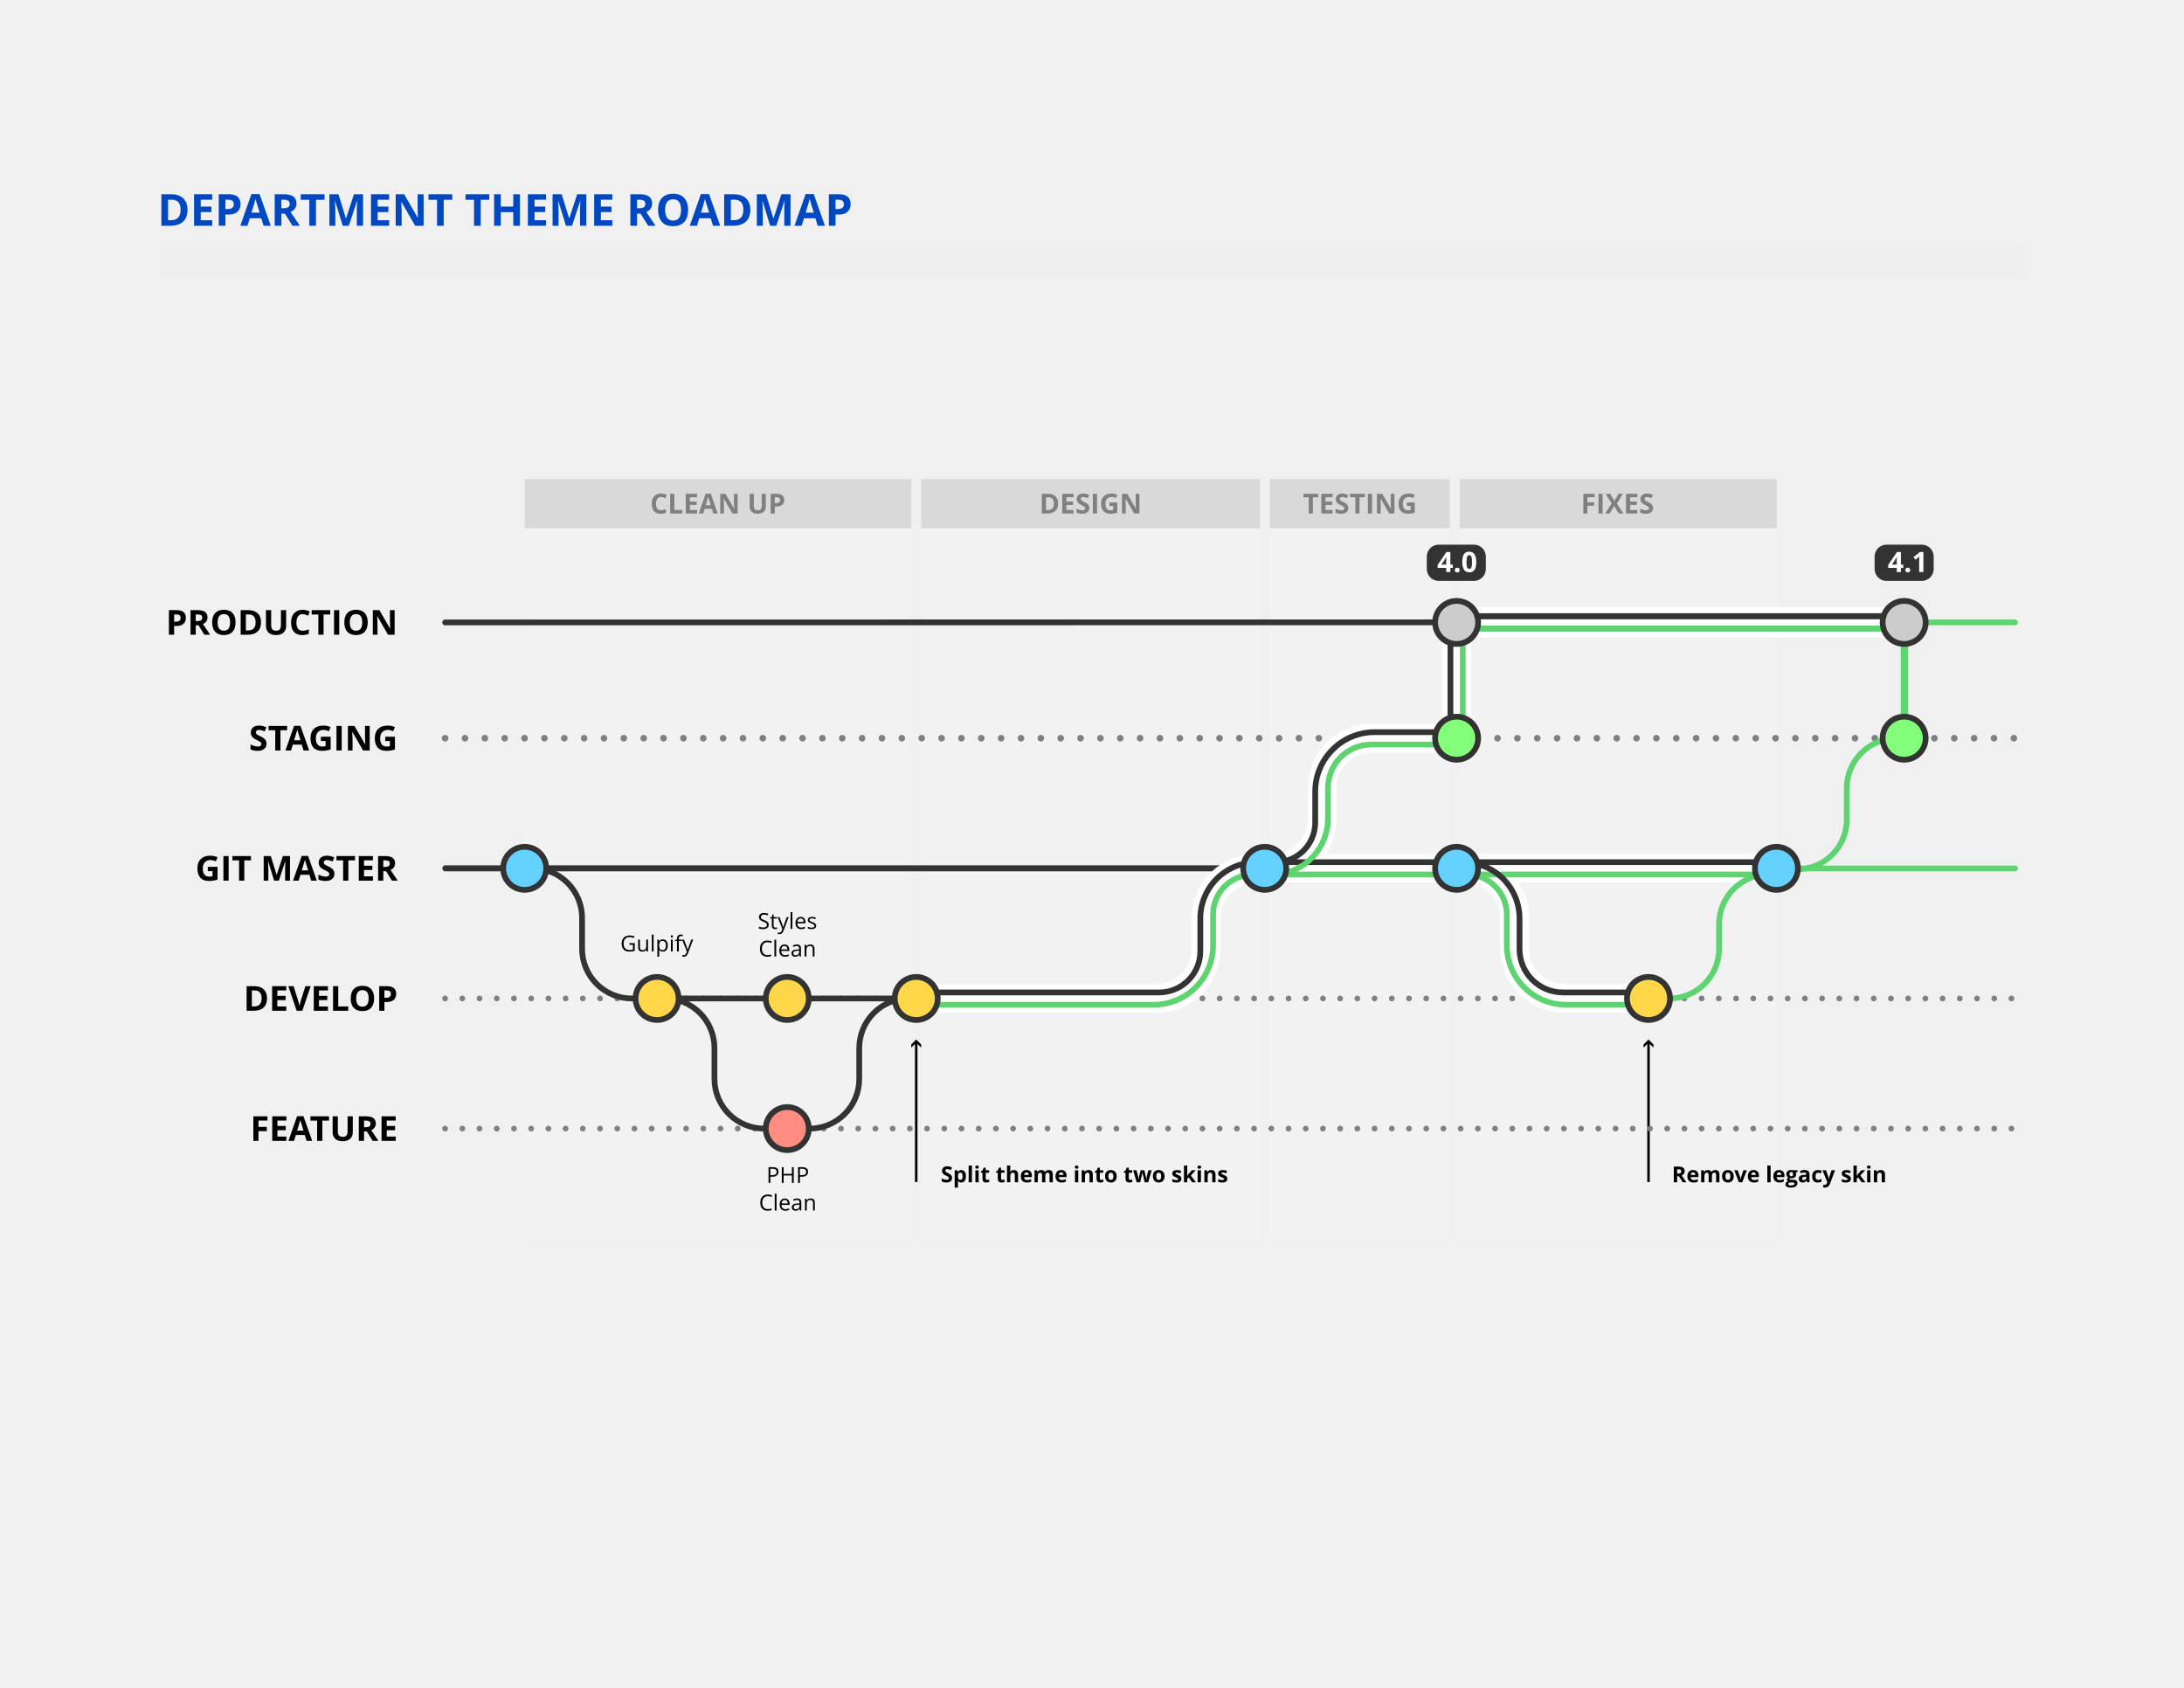
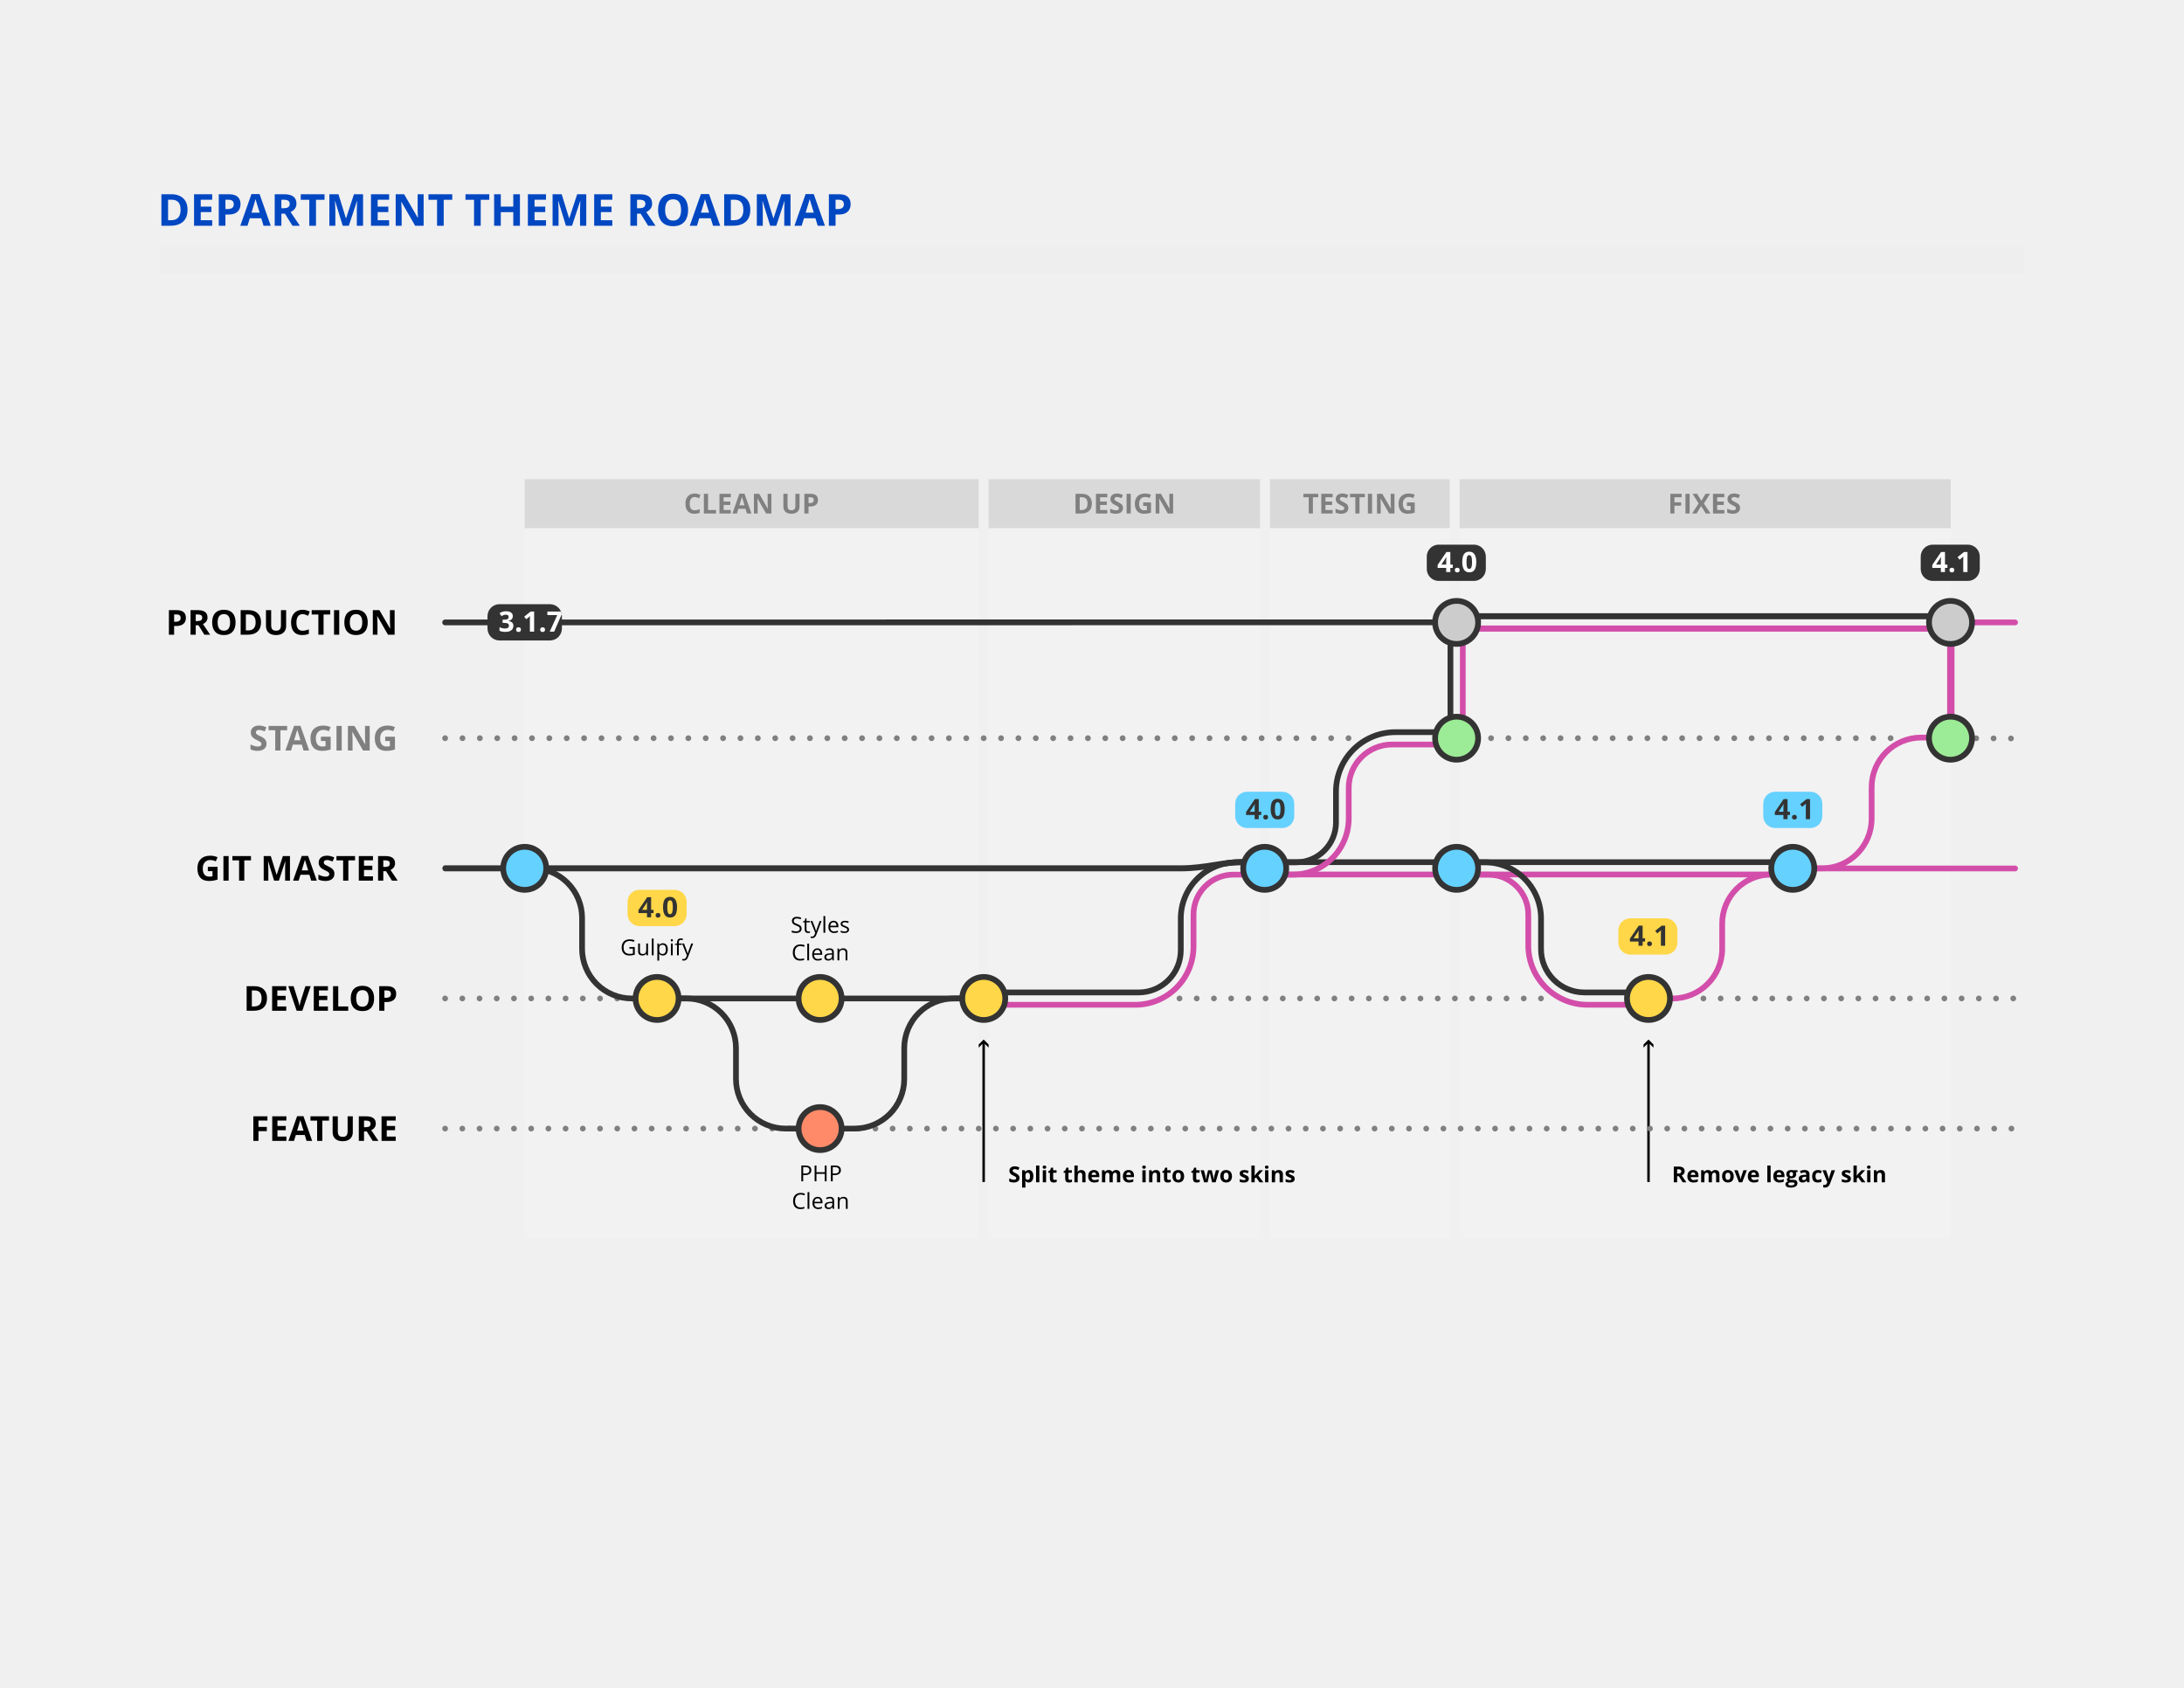
<svg xmlns="http://www.w3.org/2000/svg" width="100%" height="100%" viewBox="0 0 3300 2550" version="1.1" xml:space="preserve" style="fill-rule:evenodd;clip-rule:evenodd;stroke-linecap:round;stroke-linejoin:round;stroke-miterlimit:1.5;">
  <g transform="matrix(1,0,0,1,29.2566,55.4512)">
    <g>
-       <g transform="matrix(1.07402,0,0,1.13381,-173.962,512.692)">
+       <g transform="matrix(1.66369,0,0,1.13381,-1464.35,512.692)">
        <rect x="2188.32" y="202.662" width="445.948" height="946.412" style="fill:rgb(242,242,242);" />
      </g>
-       <g transform="matrix(1.30976,0,0,1.13381,-2102.59,512.692)">
+       <g transform="matrix(1.5382,0,0,1.13381,-2602.5,512.692)">
        <rect x="2188.32" y="202.662" width="445.948" height="946.412" style="fill:rgb(242,242,242);" />
      </g>
-       <g transform="matrix(1.14817,0,0,1.13381,-1149.89,512.692)">
+       <g transform="matrix(0.919724,0,0,1.13381,-548.116,512.692)">
        <rect x="2188.32" y="202.662" width="445.948" height="946.412" style="fill:rgb(242,242,242);" />
      </g>
      <g transform="matrix(0.609138,0,0,1.13381,556.693,512.692)">
        <rect x="2188.32" y="202.662" width="445.948" height="946.412" style="fill:rgb(242,242,242);" />
      </g>
-       <g transform="matrix(1.07402,0,0,0.727447,-173.962,613.234)">
+       <g transform="matrix(1.66369,0,0,0.727447,-1464.35,613.234)">
        <rect x="2188.32" y="75.88" width="445.948" height="101.782" style="fill:rgb(217,217,217);" />
      </g>
-       <g transform="matrix(1.30976,0,0,0.727447,-2102.59,613.234)">
+       <g transform="matrix(1.5382,0,0,0.727447,-2602.5,613.234)">
        <rect x="2188.32" y="75.88" width="445.948" height="101.782" style="fill:rgb(217,217,217);" />
      </g>
-       <g transform="matrix(1.14817,0,0,0.727447,-1149.89,613.234)">
+       <g transform="matrix(0.919724,0,0,0.727447,-548.116,613.234)">
        <rect x="2188.32" y="75.88" width="445.948" height="101.782" style="fill:rgb(217,217,217);" />
      </g>
      <g transform="matrix(0.609138,0,0,0.727447,556.693,613.234)">
        <rect x="2188.32" y="75.88" width="445.948" height="101.782" style="fill:rgb(217,217,217);" />
      </g>
-       <g transform="matrix(3.41283e-17,-0.557357,0.230703,1.41265e-17,974.585,2363.04)">
+       <g transform="matrix(3.41283e-17,-0.557357,0.230703,1.41265e-17,1076.46,2363.04)">
        <path d="M1135.22,1657.75L1135.22,1641.5L1509.52,1641.5L1499.43,1617.11L1507.94,1617.11L1521.4,1649.62L1507.94,1682.13L1499.43,1682.13L1509.52,1657.75L1135.22,1657.75Z" />
      </g>
      <g transform="matrix(3.41283e-17,-0.557357,0.230703,1.41265e-17,2081.05,2363.04)">
        <path d="M1135.22,1657.75L1135.22,1641.5L1509.52,1641.5L1499.43,1617.11L1507.94,1617.11L1521.4,1649.62L1507.94,1682.13L1499.43,1682.13L1509.52,1657.75L1135.22,1657.75Z" />
      </g>
-       <g transform="matrix(0.866915,0,0,0.866915,736.933,369.716)">
+       <g transform="matrix(0.866915,0,0,0.866915,787.869,369.716)">
        <text x="249.326px" y="404.445px" style="font-family:'OpenSans-Bold', 'Open Sans', sans-serif;font-weight:700;font-size:48.063px;fill:rgb(128,128,128);">CLEAN UP</text>
      </g>
-       <g transform="matrix(0.866915,0,0,0.866915,1269.33,369.716)">
+       <g transform="matrix(0.866915,0,0,0.866915,1320.26,369.716)">
        <text x="313.594px" y="404.445px" style="font-family:'OpenSans-Bold', 'Open Sans', sans-serif;font-weight:700;font-size:48.063px;fill:rgb(128,128,128);">DESIGN</text>
      </g>
      <g transform="matrix(0.866915,0,0,0.866915,1676.16,369.716)">
        <text x="303.55px" y="404.445px" style="font-family:'OpenSans-Bold', 'Open Sans', sans-serif;font-weight:700;font-size:48.063px;fill:rgb(128,128,128);">TESTING</text>
      </g>
-       <g transform="matrix(0.866915,0,0,0.866915,2100.52,369.716)">
+       <g transform="matrix(0.866915,0,0,0.866915,2232,369.716)">
        <text x="298.601px" y="404.445px" style="font-family:'OpenSans-Bold', 'Open Sans', sans-serif;font-weight:700;font-size:48.063px;fill:rgb(128,128,128);">FIXES</text>
      </g>
-       <g transform="matrix(0.866915,0,0,0.866915,1124.49,1380.15)">
+       <g transform="matrix(0.866915,0,0,0.866915,1226.36,1380.15)">
        <text x="308.928px" y="404.445px" style="font-family:'OpenSans-Bold', 'Open Sans', sans-serif;font-weight:700;font-size:38.451px;">Split theme into two skins</text>
      </g>
-       <g transform="matrix(0.866915,0,0,0.866915,640.215,1031.32)">
+       <g transform="matrix(0.866915,0,0,0.866915,640.215,1037.18)">
        <text x="308.928px" y="404.445px" style="font-family:'OpenSans', 'Open Sans', sans-serif;font-size:38.451px;">Gulpify</text>
      </g>
-       <g transform="matrix(0.866915,0,0,0.866915,828.702,997.34)">
+       <g transform="matrix(0.866915,0,0,0.866915,878.388,1003.19)">
        <text x="330.931px" y="404.445px" style="font-family:'OpenSans', 'Open Sans', sans-serif;font-size:38.451px;">Styles</text>
        <text x="332.509px" y="452.508px" style="font-family:'OpenSans', 'Open Sans', sans-serif;font-size:38.451px;">Clean</text>
      </g>
-       <g transform="matrix(0.866915,0,0,0.866915,829.224,1381.07)">
+       <g transform="matrix(0.866915,0,0,0.866915,878.811,1378.62)">
        <text x="345.444px" y="404.445px" style="font-family:'OpenSans', 'Open Sans', sans-serif;font-size:38.451px;">PHP</text>
        <text x="332.509px" y="452.508px" style="font-family:'OpenSans', 'Open Sans', sans-serif;font-size:38.451px;">Clean</text>
      </g>
      <g transform="matrix(0.866915,0,0,0.866915,2229.02,1380.15)">
        <text x="308.928px" y="404.445px" style="font-family:'OpenSans-Bold', 'Open Sans', sans-serif;font-weight:700;font-size:38.451px;">Remo<tspan x="417.821px 439.693px " y="404.445px 404.445px ">ve</tspan> legacy skin</text>
      </g>
    </g>
    <g transform="matrix(0.866915,0,0,0.866915,177.939,691.802)">
-       <path d="M536.812,424.516L3273.19,424.516" style="fill:none;stroke:rgb(128,128,128);stroke-width:11.54px;stroke-dasharray:0,34.61,0,0;" />
+       <path d="M536.812,424.516L2115.74,424.516" style="fill:none;stroke:rgb(128,128,128);stroke-width:10.09px;stroke-dasharray:0,30.28,0,0;" />
+     </g>
+     <g transform="matrix(0.866915,0,0,0.866915,1705.83,691.802)">
+       <path d="M536.812,424.516L1302.58,424.516" style="fill:none;stroke:rgb(128,128,128);stroke-width:10.09px;stroke-dasharray:0,30.28,0,0;" />
+     </g>
+     <g transform="matrix(0.866915,0,0,0.866915,2452.59,691.802)">
+       <path d="M551.3,424.516L651.126,425.016" style="fill:none;stroke:rgb(128,128,128);stroke-width:10.09px;stroke-dasharray:0,30.28,0,0;" />
    </g>
    <g transform="matrix(0.866915,0,0,0.866915,177.939,1085)">
-       <path d="M536.812,424.516L3273.19,424.516" style="fill:none;stroke:rgb(128,128,128);stroke-width:10px;stroke-dasharray:0,30,0,0;" />
+       <path d="M536.812,424.516L906.251,424.516" style="fill:none;stroke:rgb(128,128,128);stroke-width:10px;stroke-dasharray:0,30,0,0;" />
+     </g>
+     <g transform="matrix(0.866915,0,0,0.866915,1287.59,1085)">
+       <path d="M536.812,424.516L1183.54,424.516" style="fill:none;stroke:rgb(128,128,128);stroke-width:10px;stroke-dasharray:0,30,0,0;" />
+     </g>
+     <g transform="matrix(0.866915,0,0,0.866915,2079.23,1085)">
+       <path d="M536.812,424.516L1080.02,424.516" style="fill:none;stroke:rgb(128,128,128);stroke-width:10px;stroke-dasharray:0,30,0,0;" />
    </g>
    <g transform="matrix(0.866915,0,0,0.866915,177.939,1281.6)">
      <path d="M536.812,424.516L3273.19,424.516" style="fill:none;stroke:rgb(128,128,128);stroke-width:10px;stroke-dasharray:0,30,0,0;" />
    </g>
-     <g transform="matrix(-0.866915,0,0,0.409424,4552.57,734.657)">
-       <path d="M1965.83,795.259L1965.83,366.945" style="fill:none;stroke:rgb(94,212,113);stroke-width:12.79px;" />
+     <g transform="matrix(-0.866915,0,0,0.409424,4622.63,734.657)">
+       <path d="M1965.83,795.259L1965.83,366.945" style="fill:none;stroke:rgb(211,78,170);stroke-width:12.79px;" />
    </g>
    <g id="Master" transform="matrix(0.78547,0,0,0.866915,326.02,998.312)">
-       <path d="M403.947,297.733L2349.07,297.733" style="fill:none;stroke:rgb(51,51,51);stroke-width:10.48px;" />
+       <path d="M403.947,297.733L1819.12,297.733C1866.88,297.733 1899.46,286.655 1940.77,286.733" style="fill:none;stroke:rgb(51,51,51);stroke-width:10.48px;" />
    </g>
    <g transform="matrix(0.866915,0,0,0.866915,177.939,566.783)">
-       <path d="M2857.73,795.76L3273.19,795.76" style="fill:none;stroke:rgb(94,212,113);stroke-width:10px;" />
+       <path d="M2925.25,795.76L3273.19,795.76" style="fill:none;stroke:rgb(211,78,170);stroke-width:10px;" />
    </g>
    <g id="Production" transform="matrix(0.854331,0,0,0.866915,298.204,626.783)">
      <path d="M403.947,297.733L2192.36,297.593" style="fill:none;stroke:rgb(51,51,51);stroke-width:10.07px;" />
    </g>
    <g transform="matrix(0.866915,0,0,0.866915,177.939,566.783)">
-       <path d="M3273.19,366.945L2856.86,366.945" style="fill:none;stroke:rgb(94,212,113);stroke-width:10px;" />
+       <path d="M3273.19,366.945L3161.74,366.945" style="fill:none;stroke:rgb(211,78,170);stroke-width:10px;" />
    </g>
    <g id="Develop" transform="matrix(0.866915,0,0,0.866915,119.348,735.148)">
-       <path d="M743.126,601.298C743.126,601.298 748.437,601.298 756.612,601.298C779.557,601.298 801.562,610.413 817.787,626.637C834.011,642.862 843.126,664.867 843.126,687.812C843.126,705.424 843.126,723.954 843.126,741.567C843.126,764.511 852.241,786.516 868.465,802.741C884.69,818.965 906.695,828.08 929.64,828.08C1091.77,828.08 1425.1,828.08 1425.1,828.08" style="fill:none;stroke:rgb(51,51,51);stroke-width:10px;" />
-     </g>
-     <g id="Develop1" transform="matrix(0.866915,0,0,0.866915,319.354,931.723)">
+       <path d="M743.126,601.298C743.126,601.298 748.437,601.298 756.612,601.298C779.557,601.298 801.562,610.413 817.787,626.637C834.011,642.862 843.126,664.867 843.126,687.812C843.126,705.424 843.126,723.954 843.126,741.567C843.126,764.511 852.241,786.516 868.465,802.741C884.69,818.965 906.695,828.08 929.64,828.08C1116.83,828.08 1542.72,828.08 1542.72,828.08" style="fill:none;stroke:rgb(51,51,51);stroke-width:10px;" />
+     </g>
+     <g id="Develop1" transform="matrix(0.866915,0,0,0.866915,351.863,931.723)">
      <path d="M743.126,601.298C743.126,601.298 748.437,601.298 756.612,601.298C779.557,601.298 801.562,610.413 817.787,626.637C834.011,642.862 843.126,664.867 843.126,687.812C843.126,705.424 843.126,723.954 843.126,741.567C843.126,764.511 852.241,786.516 868.465,802.741C884.69,818.965 906.695,828.08 929.64,828.08C942.896,828.08 952.273,828.08 952.273,828.08" style="fill:none;stroke:rgb(51,51,51);stroke-width:10px;" />
    </g>
-     <g id="Develop2" transform="matrix(-0.866915,0,0,0.866915,1999.96,931.748)">
+     <g id="Develop2" transform="matrix(-0.866915,0,0,0.866915,2067.96,931.748)">
      <path d="M743.126,601.298C743.126,601.298 748.437,601.298 756.612,601.298C779.557,601.298 801.562,610.413 817.787,626.637C834.011,642.862 843.126,664.867 843.126,687.812C843.126,705.424 843.126,723.954 843.126,741.567C843.126,764.511 852.241,786.516 868.465,802.741C884.69,818.965 906.695,828.08 929.64,828.08C942.896,828.08 952.273,828.08 952.273,828.08" style="fill:none;stroke:rgb(51,51,51);stroke-width:10px;" />
    </g>
    <g transform="matrix(0.866915,0,0,0.866915,177.939,566.783)">
-       <g id="Develop3" transform="matrix(1,0,0,1,-67.5857,194.212)">
-         <path d="M1426.19,828.08C1426.19,828.08 1700.16,828.08 1844.4,828.08C1867.35,828.08 1889.35,818.965 1905.58,802.741C1921.8,786.516 1930.91,764.511 1930.91,741.567C1930.91,723.954 1930.91,705.424 1930.91,687.812C1930.91,664.867 1940.03,642.862 1956.25,626.637C1972.48,610.413 1994.48,601.298 2017.43,601.298C2025.6,601.298 2030.91,601.298 2030.91,601.298" style="fill:none;stroke:white;stroke-width:50px;" />
-       </g>
-       <g id="Develop4" transform="matrix(1,0,0,1,-67.5857,183.712)">
-         <path d="M1426.19,828.08C1426.19,828.08 1711.81,828.08 1848.91,828.08C1888.56,828.08 1920.69,795.942 1920.69,756.298C1920.69,738.15 1920.69,718.351 1920.69,699.157C1920.69,673.203 1931,648.312 1949.36,629.96C1967.71,611.608 1992.6,601.298 2018.55,601.298C2026.13,601.298 2030.91,601.298 2030.91,601.298" style="fill:none;stroke:rgb(51,51,51);stroke-width:10px;" />
-       </g>
-       <g id="Develop5" transform="matrix(1,0,0,1,-67.5857,205.212)">
-         <path d="M1426.19,828.08C1426.19,828.08 1688.57,828.08 1839.38,828.08C1866.83,828.08 1893.16,817.175 1912.57,797.763C1931.98,778.352 1942.89,752.024 1942.89,724.572C1942.89,706.337 1942.89,687.758 1942.89,670.742C1942.89,632.389 1973.98,601.298 2012.33,601.298C2023.2,601.298 2030.91,601.298 2030.91,601.298" style="fill:none;stroke:rgb(94,212,113);stroke-width:10px;" />
-       </g>
-     </g>
-     <g id="Develop6" transform="matrix(-0.866915,0,0,0.866915,3644.1,735.148)">
-       <path d="M1364.01,828.08C1364.01,828.08 1444.44,828.08 1510.87,828.08C1533.81,828.08 1555.82,818.965 1572.04,802.741C1588.27,786.516 1597.38,764.511 1597.38,741.567C1597.38,723.954 1597.38,705.424 1597.38,687.812C1597.38,664.867 1606.5,642.862 1622.72,626.637C1638.94,610.413 1660.95,601.298 1683.89,601.298C1692.07,601.298 1697.38,601.298 1697.38,601.298" style="fill:none;stroke:white;stroke-width:50px;" />
-     </g>
-     <g id="Develop7" transform="matrix(-0.866915,0,0,-0.866915,3354.15,1777.91)">
-       <path d="M1364.01,828.08C1364.01,828.08 1445.14,828.08 1511.95,828.08C1534.9,828.08 1556.9,818.965 1573.13,802.741C1589.35,786.516 1598.47,764.511 1598.47,741.567C1598.47,723.954 1598.47,705.424 1598.47,687.812C1598.47,664.867 1607.58,642.862 1623.81,626.637C1640.03,610.413 1662.04,601.298 1684.98,601.298C1693.16,601.298 1698.47,601.298 1698.47,601.298" style="fill:none;stroke:white;stroke-width:50px;" />
+       <g id="Develop3" transform="matrix(1,0,0,1,-67.5857,183.712)">
+         <path d="M1544.74,828.08C1544.74,828.08 1712.7,828.08 1813.17,828.08C1832.65,828.08 1851.33,820.342 1865.1,806.569C1878.88,792.795 1886.62,774.114 1886.62,754.636C1886.62,736.945 1886.62,717.766 1886.62,699.157C1886.62,673.203 1896.92,648.312 1915.28,629.96C1933.63,611.608 1958.52,601.298 1984.47,601.298C1992.05,601.298 1996.84,601.298 1996.84,601.298" style="fill:none;stroke:rgb(51,51,51);stroke-width:10px;" />
+       </g>
+       <g id="Develop4" transform="matrix(1,0,0,1,-67.5857,205.212)">
+         <path d="M1544.74,828.08C1544.74,828.08 1699.64,828.08 1807.37,828.08C1834.27,828.08 1860.08,817.393 1879.1,798.369C1898.12,779.345 1908.81,753.543 1908.81,726.639C1908.81,707.744 1908.81,688.402 1908.81,670.742C1908.81,632.389 1939.9,601.298 1978.26,601.298C1989.12,601.298 1996.84,601.298 1996.84,601.298" style="fill:none;stroke:rgb(211,78,170);stroke-width:10px;" />
+       </g>
    </g>
    <g transform="matrix(0.87388,0,0,0.866915,931.24,369.965)">
-       <g id="Develop8" transform="matrix(1,0,0,1,-67.5857,194.212)">
-         <path d="M1155.25,828.08L2039.66,828.08" style="fill:none;stroke:white;stroke-width:49.8px;" />
-       </g>
-       <g id="Develop9" transform="matrix(1,0,0,1,-67.5857,183.712)">
-         <path d="M1155.25,828.08L2039.66,828.08" style="fill:none;stroke:rgb(51,51,51);stroke-width:9.96px;" />
-       </g>
-       <g id="Develop10" transform="matrix(1,0,0,1,-67.5857,205.212)">
-         <path d="M1155.25,828.08L2039.66,828.08" style="fill:none;stroke:rgb(94,212,113);stroke-width:9.96px;" />
+       <g id="Develop5" transform="matrix(1,0,0,1,-67.5857,183.712)">
+         <path d="M1155.25,828.08L2057.44,828.08" style="fill:none;stroke:rgb(51,51,51);stroke-width:9.96px;" />
+       </g>
+       <g id="Develop6" transform="matrix(1,0,0,1,-67.5857,205.212)">
+         <path d="M1155.25,828.08L2057.44,828.08" style="fill:none;stroke:rgb(211,78,170);stroke-width:9.96px;" />
      </g>
    </g>
    <g transform="matrix(-0.866915,0,0,0.866915,3585.51,566.783)">
+       <g id="Develop7" transform="matrix(1,0,0,1,-67.5857,183.712)">
+         <path d="M1365.1,828.08C1365.1,828.08 1424.21,828.08 1475.83,828.08C1517.53,828.08 1551.33,794.277 1551.33,752.579C1551.33,735.464 1551.33,717.047 1551.33,699.157C1551.33,673.203 1561.64,648.312 1579.99,629.96C1598.34,611.608 1623.23,601.298 1649.19,601.298C1656.76,601.298 1661.55,601.298 1661.55,601.298" style="fill:none;stroke:rgb(51,51,51);stroke-width:10px;" />
+       </g>
+       <g id="Develop8" transform="matrix(1,0,0,-1,266.332,1407.81)">
+         <path d="M1365.1,828.08C1365.1,828.08 1425.01,828.08 1477.1,828.08C1497.12,828.08 1516.33,820.126 1530.49,805.966C1544.65,791.807 1552.6,772.603 1552.6,752.579C1552.6,735.464 1552.6,717.047 1552.6,699.157C1552.6,673.203 1562.91,648.312 1581.26,629.96C1599.62,611.608 1624.51,601.298 1650.46,601.298C1658.04,601.298 1662.82,601.298 1662.82,601.298" style="fill:none;stroke:rgb(211,78,170);stroke-width:10px;" />
+       </g>
+       <g id="Develop9" transform="matrix(1,0,0,1,-67.5857,205.212)">
+         <path d="M1365.1,828.08C1365.1,828.08 1417.67,828.08 1470.02,828.08C1527.18,828.08 1573.52,781.738 1573.52,724.572C1573.52,706.337 1573.52,687.758 1573.52,670.742C1573.52,632.389 1604.62,601.298 1642.97,601.298C1653.83,601.298 1661.55,601.298 1661.55,601.298" style="fill:none;stroke:rgb(211,78,170);stroke-width:10px;" />
+       </g>
+       <g id="Develop10" transform="matrix(1,0,0,-1,266.332,1386.31)">
+         <path d="M1365.1,828.08C1365.1,828.08 1418.42,828.08 1471.29,828.08C1528.45,828.08 1574.8,781.738 1574.8,724.572C1574.8,706.337 1574.8,687.758 1574.8,670.742C1574.8,632.389 1605.89,601.298 1644.24,601.298C1655.1,601.298 1662.82,601.298 1662.82,601.298" style="fill:none;stroke:rgb(51,51,51);stroke-width:10px;" />
+       </g>
+     </g>
+     <g transform="matrix(0.764599,0,0,0.866915,1340.05,-1.56439)">
      <g id="Develop11" transform="matrix(1,0,0,1,-67.5857,183.712)">
-         <path d="M1365.1,828.08C1365.1,828.08 1448.36,828.08 1513.29,828.08C1554.99,828.08 1588.79,794.277 1588.79,752.579C1588.79,735.464 1588.79,717.047 1588.79,699.157C1588.79,673.203 1599.1,648.312 1617.45,629.96C1635.81,611.608 1660.7,601.298 1686.65,601.298C1694.23,601.298 1699.01,601.298 1699.01,601.298" style="fill:none;stroke:rgb(51,51,51);stroke-width:10px;" />
-       </g>
-       <g id="Develop12" transform="matrix(1,0,0,-1,266.332,1407.81)">
-         <path d="M1365.1,828.08C1365.1,828.08 1448.36,828.08 1513.29,828.08C1554.99,828.08 1588.79,794.277 1588.79,752.579C1588.79,735.464 1588.79,717.047 1588.79,699.157C1588.79,673.203 1599.1,648.312 1617.45,629.96C1635.81,611.608 1660.7,601.298 1686.65,601.298C1694.23,601.298 1699.01,601.298 1699.01,601.298" style="fill:none;stroke:rgb(94,212,113);stroke-width:10px;" />
-       </g>
-       <g id="Develop13" transform="matrix(1,0,0,1,-67.5857,205.212)">
-         <path d="M1365.1,828.08C1365.1,828.08 1440.26,828.08 1507.48,828.08C1564.65,828.08 1610.99,781.738 1610.99,724.572C1610.99,706.337 1610.99,687.758 1610.99,670.742C1610.99,632.389 1642.08,601.298 1680.43,601.298C1691.3,601.298 1699.01,601.298 1699.01,601.298" style="fill:none;stroke:rgb(94,212,113);stroke-width:10px;" />
-       </g>
-       <g id="Develop14" transform="matrix(1,0,0,-1,266.332,1386.31)">
-         <path d="M1365.1,828.08C1365.1,828.08 1440.26,828.08 1507.48,828.08C1564.65,828.08 1610.99,781.738 1610.99,724.572C1610.99,706.337 1610.99,687.758 1610.99,670.742C1610.99,632.389 1642.08,601.298 1680.43,601.298C1691.3,601.298 1699.01,601.298 1699.01,601.298" style="fill:none;stroke:rgb(51,51,51);stroke-width:10px;" />
-       </g>
-     </g>
-     <g transform="matrix(0.764599,0,0,0.866915,1340.05,-1.56439)">
-       <g id="Develop15" transform="matrix(1,0,0,1,-67.5857,194.212)">
-         <path d="M1155.25,828.08L2039.66,828.08" style="fill:none;stroke:white;stroke-width:53.03px;" />
-       </g>
-       <g id="Develop16" transform="matrix(1,0,0,1,-67.5857,183.712)">
-         <path d="M1155.25,828.08L2039.66,828.08" style="fill:none;stroke:rgb(51,51,51);stroke-width:10.61px;" />
-       </g>
-       <g id="Develop17" transform="matrix(1,0,0,1,-67.5857,205.212)">
-         <path d="M1155.25,828.08L2039.66,828.08" style="fill:none;stroke:rgb(94,212,113);stroke-width:10.61px;" />
+         <path d="M1155.25,828.08L2130.74,828.08" style="fill:none;stroke:rgb(51,51,51);stroke-width:10.61px;" />
+       </g>
+       <g id="Develop12" transform="matrix(1,0,0,1,-67.5857,205.212)">
+         <path d="M1155.25,828.08L2130.74,828.08" style="fill:none;stroke:rgb(211,78,170);stroke-width:10.61px;" />
      </g>
    </g>
    <g transform="matrix(5.30593e-17,-0.866524,0.866915,5.30832e-17,1285.22,2593.74)">
-       <g id="Develop18" transform="matrix(1,0,0,1,-67.5857,194.212)">
-         <path d="M1838.04,828.08L2039.66,828.08" style="fill:none;stroke:white;stroke-width:50.01px;" />
-       </g>
-       <g id="Develop19" transform="matrix(1,0,0,1,-67.5857,183.712)">
+       <g id="Develop13" transform="matrix(1,0,0,1,-67.5857,183.712)">
        <path d="M1838.04,828.08L2039.66,828.08" style="fill:none;stroke:rgb(51,51,51);stroke-width:10px;" />
      </g>
-       <g id="Develop20" transform="matrix(1,0,0,1,-67.5857,205.212)">
-         <path d="M1838.04,828.08L2039.66,828.08" style="fill:none;stroke:rgb(94,212,113);stroke-width:10px;" />
-       </g>
-     </g>
-     <g id="Develop21" transform="matrix(0.866915,0,0,0.866915,1624.1,735.148)">
-       <path d="M966.1,828.08C966.1,828.08 982.101,828.08 1002.56,828.08C1025.51,828.08 1047.51,818.965 1063.74,802.741C1079.96,786.517 1089.07,764.511 1089.07,741.567C1089.07,727.403 1089.07,712.725 1089.07,698.561C1089.07,650.781 1127.81,612.048 1175.59,612.048C1183.76,612.048 1189.07,612.048 1189.07,612.048" style="fill:none;stroke:rgb(94,212,113);stroke-width:10px;" />
-     </g>
-     <g id="Develop22" transform="matrix(0.866915,0,0,0.866915,1817.07,539.955)">
-       <path d="M966.1,828.08C966.1,828.08 982.101,828.08 1002.56,828.08C1050.34,828.08 1089.07,789.347 1089.07,741.567C1089.07,723.596 1089.07,704.658 1089.07,686.687C1089.07,638.907 1127.81,600.173 1175.59,600.173C1183.76,600.173 1189.07,600.173 1189.07,600.173" style="fill:none;stroke:rgb(94,212,113);stroke-width:10px;" />
+       <g id="Develop14" transform="matrix(1,0,0,1,-67.5857,205.212)">
+         <path d="M1838.04,828.08L2039.66,828.08" style="fill:none;stroke:rgb(211,78,170);stroke-width:10px;" />
+       </g>
+     </g>
+     <g id="Develop15" transform="matrix(0.866915,0,0,0.866915,1624.1,735.148)">
+       <path d="M1005.62,828.08C1005.62,828.08 1006.47,828.08 1008,828.08C1055.78,828.08 1094.51,789.347 1094.51,741.567C1094.51,727.082 1094.51,712.06 1094.51,697.599C1094.51,674.91 1103.53,653.149 1119.57,637.105C1135.61,621.061 1157.37,612.048 1180.06,612.048C1180.06,612.048 1180.07,612.048 1180.07,612.048" style="fill:none;stroke:rgb(211,78,170);stroke-width:10px;" />
+     </g>
+     <g id="Develop16" transform="matrix(0.866915,0,0,0.866915,1787.89,538.547)">
+       <path d="M1066.13,828.08C1066.13,828.08 1071.41,828.08 1079.54,828.08C1127.32,828.08 1166.06,789.347 1166.06,741.567C1166.06,723.596 1166.06,704.658 1166.06,686.687C1166.06,638.907 1204.79,600.173 1252.57,600.173C1260.74,600.173 1266.06,600.173 1266.06,600.173" style="fill:none;stroke:rgb(211,78,170);stroke-width:10px;" />
    </g>
    <g transform="matrix(0.398366,0,0,0.398366,425.174,1054.66)">
      <circle cx="849.473" cy="506.469" r="81.607" style="fill:rgb(101,209,255);stroke:rgb(51,51,51);stroke-width:21.76px;" />
    </g>
    <g transform="matrix(0.398366,0,0,0.398366,1543.32,1054.66)">
      <circle cx="849.473" cy="506.469" r="81.607" style="fill:rgb(101,209,255);stroke:rgb(51,51,51);stroke-width:21.76px;" />
    </g>
    <g transform="matrix(0.398366,0,0,0.398366,1833.27,1054.66)">
      <circle cx="849.473" cy="506.469" r="81.607" style="fill:rgb(101,209,255);stroke:rgb(51,51,51);stroke-width:21.76px;" />
    </g>
-     <g transform="matrix(0.398366,0,0,0.398366,2316.52,1054.66)">
+     <g transform="matrix(0.398366,0,0,0.398366,2341.22,1054.66)">
      <circle cx="849.473" cy="506.469" r="81.607" style="fill:rgb(101,209,255);stroke:rgb(51,51,51);stroke-width:21.76px;" />
    </g>
    <g transform="matrix(0.398366,0,0,0.398366,1833.27,858.061)">
-       <circle cx="849.473" cy="506.469" r="81.607" style="fill:rgb(132,255,123);stroke:rgb(51,51,51);stroke-width:21.76px;" />
-     </g>
-     <g transform="matrix(0.398366,0,0,0.398366,2509.49,858.061)">
-       <circle cx="849.473" cy="506.469" r="81.607" style="fill:rgb(132,255,123);stroke:rgb(51,51,51);stroke-width:21.76px;" />
-     </g>
-     <g transform="matrix(0.398366,0,0,0.398366,2509.49,683.133)">
+       <circle cx="849.473" cy="506.469" r="81.607" style="fill:rgb(156,235,150);stroke:rgb(51,51,51);stroke-width:21.76px;" />
+     </g>
+     <g transform="matrix(0.398366,0,0,0.398366,2579.56,858.061)">
+       <circle cx="849.473" cy="506.469" r="81.607" style="fill:rgb(156,235,150);stroke:rgb(51,51,51);stroke-width:21.76px;" />
+     </g>
+     <g transform="matrix(0.398366,0,0,0.398366,2579.56,683.133)">
      <circle cx="849.473" cy="506.469" r="81.607" style="fill:rgb(204,204,204);stroke:rgb(51,51,51);stroke-width:21.76px;" />
    </g>
    <g transform="matrix(0.398366,0,0,0.398366,1833.27,683.133)">
      <circle cx="849.473" cy="506.469" r="81.607" style="fill:rgb(204,204,204);stroke:rgb(51,51,51);stroke-width:21.76px;" />
    </g>
    <g transform="matrix(0.398366,0,0,0.398366,2123.22,1251.26)">
      <circle cx="849.473" cy="506.469" r="81.607" style="fill:rgb(255,215,72);stroke:rgb(51,51,51);stroke-width:21.76px;" />
    </g>
-     <g transform="matrix(0.398366,0,0,0.398366,1016.76,1251.26)">
+     <g transform="matrix(0.398366,0,0,0.398366,1118.79,1251.26)">
      <circle cx="849.473" cy="506.469" r="81.607" style="fill:rgb(255,215,72);stroke:rgb(51,51,51);stroke-width:21.76px;" />
    </g>
    <g transform="matrix(0.398366,0,0,0.398366,625.18,1251.26)">
      <circle cx="849.473" cy="506.469" r="81.607" style="fill:rgb(255,215,72);stroke:rgb(51,51,51);stroke-width:21.76px;" />
    </g>
-     <g transform="matrix(0.398366,0,0,0.398366,821.932,1251.26)">
+     <g transform="matrix(0.398366,0,0,0.398366,871.511,1251.26)">
      <circle cx="849.473" cy="506.469" r="81.607" style="fill:rgb(255,215,72);stroke:rgb(51,51,51);stroke-width:21.76px;" />
    </g>
-     <g transform="matrix(0.398366,0,0,0.398366,821.932,1447.86)">
-       <circle cx="849.473" cy="506.469" r="81.607" style="fill:rgb(255,141,129);stroke:rgb(51,51,51);stroke-width:21.76px;" />
+     <g transform="matrix(0.398366,0,0,0.398366,871.511,1447.86)">
+       <circle cx="849.473" cy="506.469" r="81.607" style="fill:rgb(255,138,105);stroke:rgb(51,51,51);stroke-width:21.76px;" />
    </g>
    <g transform="matrix(0.866915,0,0,0.866915,125.615,552.877)">
      <text x="110.371px" y="404.445px" style="font-family:'OpenSans-Bold', 'Open Sans', sans-serif;font-weight:700;font-size:60px;">PRODUCTION</text>
    </g>
    <g transform="matrix(0.866915,0,0,0.866915,125.615,727.805)">
-       <text x="255.215px" y="404.445px" style="font-family:'OpenSans-Bold', 'Open Sans', sans-serif;font-weight:700;font-size:60px;">ST<tspan x="318.818px 359.014px 402.461px " y="404.445px 404.445px 404.445px ">AGI</tspan>NG</text>
+       <text x="255.215px" y="404.445px" style="font-family:'OpenSans-Bold', 'Open Sans', sans-serif;font-weight:700;font-size:60px;fill:rgb(128,128,128);">ST<tspan x="318.818px 359.014px 402.461px " y="404.445px 404.445px 404.445px ">AGI</tspan>NG</text>
    </g>
    <g transform="matrix(0.866915,0,0,0.866915,125.615,924.381)">
      <text x="161.933px" y="404.445px" style="font-family:'OpenSans-Bold', 'Open Sans', sans-serif;font-weight:700;font-size:60px;">GIT MASTER</text>
    </g>
    <g transform="matrix(0.866915,0,0,0.866915,125.64,1120.98)">
      <text x="245.81px" y="404.445px" style="font-family:'OpenSans-Bold', 'Open Sans', sans-serif;font-weight:700;font-size:60px;">DEVEL<tspan x="429.121px 476.875px " y="404.445px 404.445px ">OP</tspan>
      </text>
    </g>
    <g transform="matrix(0.866915,0,0,0.866915,125.64,1317.58)">
      <text x="257.5px" y="404.445px" style="font-family:'OpenSans-Bold', 'Open Sans', sans-serif;font-weight:700;font-size:60px;">FEA<tspan x="361.24px 395.986px " y="404.445px 404.445px ">TU</tspan>RE</text>
    </g>
    <g transform="matrix(0.58498,0,0,0.58498,900.827,458.64)">
      <path d="M2247.93,558.667C2247.93,550.481 2244.68,542.63 2238.89,536.841C2233.1,531.053 2225.25,527.801 2217.07,527.801C2190.61,527.801 2152.7,527.801 2126.24,527.801C2118.06,527.801 2110.21,531.053 2104.42,536.841C2098.63,542.63 2095.38,550.481 2095.38,558.667C2095.38,568.939 2095.38,580.377 2095.38,590.649C2095.38,598.835 2098.63,606.686 2104.42,612.475C2110.21,618.264 2118.06,621.515 2126.24,621.515C2152.7,621.515 2190.61,621.515 2217.07,621.515C2225.25,621.515 2233.1,618.264 2238.89,612.475C2244.68,606.686 2247.93,598.835 2247.93,590.649C2247.93,580.377 2247.93,568.939 2247.93,558.667Z" style="fill:rgb(51,51,51);" />
      <clipPath id="_clip1">
        <path d="M2247.93,558.667C2247.93,550.481 2244.68,542.63 2238.89,536.841C2233.1,531.053 2225.25,527.801 2217.07,527.801C2190.61,527.801 2152.7,527.801 2126.24,527.801C2118.06,527.801 2110.21,531.053 2104.42,536.841C2098.63,542.63 2095.38,550.481 2095.38,558.667C2095.38,568.939 2095.38,580.377 2095.38,590.649C2095.38,598.835 2098.63,606.686 2104.42,612.475C2110.21,618.264 2118.06,621.515 2126.24,621.515C2152.7,621.515 2190.61,621.515 2217.07,621.515C2225.25,621.515 2233.1,618.264 2238.89,612.475C2244.68,606.686 2247.93,598.835 2247.93,590.649C2247.93,580.377 2247.93,568.939 2247.93,558.667Z" />
      </clipPath>
      <g clip-path="url(#_clip1)">
        <g transform="matrix(1.45364,0,0,1.45364,-930.734,-262.309)">
          <text x="2100.21px" y="592.25px" style="font-family:'Hind-Bold', 'Hind';font-weight:700;font-size:49.934px;fill:none;">4.0</text>
          <text x="2100.21px" y="592.25px" style="font-family:'Hind-Bold', 'Hind';font-weight:700;font-size:49.934px;fill:white;">4.0</text>
        </g>
      </g>
    </g>
-     <g transform="matrix(0.58498,0,0,0.58498,1577.52,458.64)">
+     <g transform="matrix(0.58498,0,0,0.58498,-306.794,980.178)">
+       <path d="M2247.93,558.667C2247.93,550.481 2244.68,542.63 2238.89,536.841C2233.1,531.053 2225.25,527.801 2217.07,527.801C2190.61,527.801 2152.7,527.801 2126.24,527.801C2118.06,527.801 2110.21,531.053 2104.42,536.841C2098.63,542.63 2095.38,550.481 2095.38,558.667C2095.38,568.939 2095.38,580.377 2095.38,590.649C2095.38,598.835 2098.63,606.686 2104.42,612.475C2110.21,618.264 2118.06,621.515 2126.24,621.515C2152.7,621.515 2190.61,621.515 2217.07,621.515C2225.25,621.515 2233.1,618.264 2238.89,612.475C2244.68,606.686 2247.93,598.835 2247.93,590.649C2247.93,580.377 2247.93,568.939 2247.93,558.667Z" style="fill:rgb(255,215,72);" />
+       <clipPath id="_clip2">
+         <path d="M2247.93,558.667C2247.93,550.481 2244.68,542.63 2238.89,536.841C2233.1,531.053 2225.25,527.801 2217.07,527.801C2190.61,527.801 2152.7,527.801 2126.24,527.801C2118.06,527.801 2110.21,531.053 2104.42,536.841C2098.63,542.63 2095.38,550.481 2095.38,558.667C2095.38,568.939 2095.38,580.377 2095.38,590.649C2095.38,598.835 2098.63,606.686 2104.42,612.475C2110.21,618.264 2118.06,621.515 2126.24,621.515C2152.7,621.515 2190.61,621.515 2217.07,621.515C2225.25,621.515 2233.1,618.264 2238.89,612.475C2244.68,606.686 2247.93,598.835 2247.93,590.649C2247.93,580.377 2247.93,568.939 2247.93,558.667Z" />
+       </clipPath>
+       <g clip-path="url(#_clip2)">
+         <g transform="matrix(1.45364,0,0,1.45364,-930.734,-262.309)">
+           <text x="2100.21px" y="592.25px" style="font-family:'Hind-Bold', 'Hind';font-weight:700;font-size:49.934px;fill:none;">4.0</text>
+           <text x="2100.21px" y="592.25px" style="font-family:'Hind-Bold', 'Hind';font-weight:700;font-size:49.934px;fill:rgb(51,51,51);">4.0</text>
+         </g>
+       </g>
+     </g>
+     <g transform="matrix(0.58498,0,0,0.58498,1190.31,1023.22)">
+       <path d="M2247.93,558.667C2247.93,550.481 2244.68,542.63 2238.89,536.841C2233.1,531.053 2225.25,527.801 2217.07,527.801C2190.61,527.801 2152.7,527.801 2126.24,527.801C2118.06,527.801 2110.21,531.053 2104.42,536.841C2098.63,542.63 2095.38,550.481 2095.38,558.667C2095.38,568.939 2095.38,580.377 2095.38,590.649C2095.38,598.835 2098.63,606.686 2104.42,612.475C2110.21,618.264 2118.06,621.515 2126.24,621.515C2152.7,621.515 2190.61,621.515 2217.07,621.515C2225.25,621.515 2233.1,618.264 2238.89,612.475C2244.68,606.686 2247.93,598.835 2247.93,590.649C2247.93,580.377 2247.93,568.939 2247.93,558.667Z" style="fill:rgb(255,215,72);" />
+       <clipPath id="_clip3">
+         <path d="M2247.93,558.667C2247.93,550.481 2244.68,542.63 2238.89,536.841C2233.1,531.053 2225.25,527.801 2217.07,527.801C2190.61,527.801 2152.7,527.801 2126.24,527.801C2118.06,527.801 2110.21,531.053 2104.42,536.841C2098.63,542.63 2095.38,550.481 2095.38,558.667C2095.38,568.939 2095.38,580.377 2095.38,590.649C2095.38,598.835 2098.63,606.686 2104.42,612.475C2110.21,618.264 2118.06,621.515 2126.24,621.515C2152.7,621.515 2190.61,621.515 2217.07,621.515C2225.25,621.515 2233.1,618.264 2238.89,612.475C2244.68,606.686 2247.93,598.835 2247.93,590.649C2247.93,580.377 2247.93,568.939 2247.93,558.667Z" />
+       </clipPath>
+       <g clip-path="url(#_clip3)">
+         <g transform="matrix(1.45364,0,0,1.45364,-934.955,-262.309)">
+           <text x="2104.38px" y="592.25px" style="font-family:'Hind-Bold', 'Hind';font-weight:700;font-size:49.934px;fill:none;">4.1</text>
+           <text x="2104.38px" y="592.25px" style="font-family:'Hind-Bold', 'Hind';font-weight:700;font-size:49.934px;fill:rgb(51,51,51);">4.1</text>
+         </g>
+       </g>
+     </g>
+     <g transform="matrix(0.58498,0,0,0.58498,1409.25,831.975)">
+       <path d="M2247.93,558.667C2247.93,550.481 2244.68,542.63 2238.89,536.841C2233.1,531.053 2225.25,527.801 2217.07,527.801C2190.61,527.801 2152.7,527.801 2126.24,527.801C2118.06,527.801 2110.21,531.053 2104.42,536.841C2098.63,542.63 2095.38,550.481 2095.38,558.667C2095.38,568.939 2095.38,580.377 2095.38,590.649C2095.38,598.835 2098.63,606.686 2104.42,612.475C2110.21,618.264 2118.06,621.515 2126.24,621.515C2152.7,621.515 2190.61,621.515 2217.07,621.515C2225.25,621.515 2233.1,618.264 2238.89,612.475C2244.68,606.686 2247.93,598.835 2247.93,590.649C2247.93,580.377 2247.93,568.939 2247.93,558.667Z" style="fill:rgb(101,209,255);" />
+       <clipPath id="_clip4">
+         <path d="M2247.93,558.667C2247.93,550.481 2244.68,542.63 2238.89,536.841C2233.1,531.053 2225.25,527.801 2217.07,527.801C2190.61,527.801 2152.7,527.801 2126.24,527.801C2118.06,527.801 2110.21,531.053 2104.42,536.841C2098.63,542.63 2095.38,550.481 2095.38,558.667C2095.38,568.939 2095.38,580.377 2095.38,590.649C2095.38,598.835 2098.63,606.686 2104.42,612.475C2110.21,618.264 2118.06,621.515 2126.24,621.515C2152.7,621.515 2190.61,621.515 2217.07,621.515C2225.25,621.515 2233.1,618.264 2238.89,612.475C2244.68,606.686 2247.93,598.835 2247.93,590.649C2247.93,580.377 2247.93,568.939 2247.93,558.667Z" />
+       </clipPath>
+       <g clip-path="url(#_clip4)">
+         <g transform="matrix(1.45364,0,0,1.45364,-934.955,-262.309)">
+           <text x="2104.38px" y="592.25px" style="font-family:'Hind-Bold', 'Hind';font-weight:700;font-size:49.934px;fill:none;">4.1</text>
+           <text x="2104.38px" y="592.25px" style="font-family:'Hind-Bold', 'Hind';font-weight:700;font-size:49.934px;fill:rgb(51,51,51);">4.1</text>
+         </g>
+       </g>
+     </g>
+     <g transform="matrix(0.58498,0,0,0.58498,611.35,831.975)">
+       <path d="M2247.93,558.667C2247.93,550.481 2244.68,542.63 2238.89,536.841C2233.1,531.053 2225.25,527.801 2217.07,527.801C2190.61,527.801 2152.7,527.801 2126.24,527.801C2118.06,527.801 2110.21,531.053 2104.42,536.841C2098.63,542.63 2095.38,550.481 2095.38,558.667C2095.38,568.939 2095.38,580.377 2095.38,590.649C2095.38,598.835 2098.63,606.686 2104.42,612.475C2110.21,618.264 2118.06,621.515 2126.24,621.515C2152.7,621.515 2190.61,621.515 2217.07,621.515C2225.25,621.515 2233.1,618.264 2238.89,612.475C2244.68,606.686 2247.93,598.835 2247.93,590.649C2247.93,580.377 2247.93,568.939 2247.93,558.667Z" style="fill:rgb(101,209,255);" />
+       <clipPath id="_clip5">
+         <path d="M2247.93,558.667C2247.93,550.481 2244.68,542.63 2238.89,536.841C2233.1,531.053 2225.25,527.801 2217.07,527.801C2190.61,527.801 2152.7,527.801 2126.24,527.801C2118.06,527.801 2110.21,531.053 2104.42,536.841C2098.63,542.63 2095.38,550.481 2095.38,558.667C2095.38,568.939 2095.38,580.377 2095.38,590.649C2095.38,598.835 2098.63,606.686 2104.42,612.475C2110.21,618.264 2118.06,621.515 2126.24,621.515C2152.7,621.515 2190.61,621.515 2217.07,621.515C2225.25,621.515 2233.1,618.264 2238.89,612.475C2244.68,606.686 2247.93,598.835 2247.93,590.649C2247.93,580.377 2247.93,568.939 2247.93,558.667Z" />
+       </clipPath>
+       <g clip-path="url(#_clip5)">
+         <g transform="matrix(1.45364,0,0,1.45364,-930.734,-262.309)">
+           <text x="2100.21px" y="592.25px" style="font-family:'Hind-Bold', 'Hind';font-weight:700;font-size:49.934px;fill:none;">4.0</text>
+           <text x="2100.21px" y="592.25px" style="font-family:'Hind-Bold', 'Hind';font-weight:700;font-size:49.934px;fill:rgb(51,51,51);">4.0</text>
+         </g>
+       </g>
+     </g>
+     <g transform="matrix(0.58498,0,0,0.58498,-518.395,548.607)">
+       <path d="M2287.57,558.667C2287.57,550.481 2284.32,542.63 2278.53,536.841C2272.74,531.053 2264.89,527.801 2256.71,527.801C2220.86,527.801 2162.09,527.801 2126.24,527.801C2118.06,527.801 2110.21,531.053 2104.42,536.841C2098.63,542.63 2095.38,550.481 2095.38,558.667C2095.38,568.939 2095.38,580.377 2095.38,590.649C2095.38,598.835 2098.63,606.686 2104.42,612.475C2110.21,618.264 2118.06,621.515 2126.24,621.515C2162.09,621.515 2220.86,621.515 2256.71,621.515C2264.89,621.515 2272.74,618.264 2278.53,612.475C2284.32,606.686 2287.57,598.835 2287.57,590.649C2287.57,580.377 2287.57,568.939 2287.57,558.667Z" style="fill:rgb(51,51,51);" />
+       <clipPath id="_clip6">
+         <path d="M2287.57,558.667C2287.57,550.481 2284.32,542.63 2278.53,536.841C2272.74,531.053 2264.89,527.801 2256.71,527.801C2220.86,527.801 2162.09,527.801 2126.24,527.801C2118.06,527.801 2110.21,531.053 2104.42,536.841C2098.63,542.63 2095.38,550.481 2095.38,558.667C2095.38,568.939 2095.38,580.377 2095.38,590.649C2095.38,598.835 2098.63,606.686 2104.42,612.475C2110.21,618.264 2118.06,621.515 2126.24,621.515C2162.09,621.515 2220.86,621.515 2256.71,621.515C2264.89,621.515 2272.74,618.264 2278.53,612.475C2284.32,606.686 2287.57,598.835 2287.57,590.649C2287.57,580.377 2287.57,568.939 2287.57,558.667Z" />
+       </clipPath>
+       <g clip-path="url(#_clip6)">
+         <g transform="matrix(1.45364,0,0,1.45364,-911.458,-262.309)">
+           <text x="2087.93px" y="592.25px" style="font-family:'Hind-Bold', 'Hind';font-weight:700;font-size:49.934px;fill:none;">3.1.7</text>
+           <text x="2087.93px" y="592.25px" style="font-family:'Hind-Bold', 'Hind';font-weight:700;font-size:49.934px;fill:white;">3.1.7</text>
+         </g>
+       </g>
+     </g>
+     <g transform="matrix(0.58498,0,0,0.58498,1647.16,458.64)">
      <path d="M2247.93,558.667C2247.93,550.481 2244.68,542.63 2238.89,536.841C2233.1,531.053 2225.25,527.801 2217.07,527.801C2190.61,527.801 2152.7,527.801 2126.24,527.801C2118.06,527.801 2110.21,531.053 2104.42,536.841C2098.63,542.63 2095.38,550.481 2095.38,558.667C2095.38,568.939 2095.38,580.377 2095.38,590.649C2095.38,598.835 2098.63,606.686 2104.42,612.475C2110.21,618.264 2118.06,621.515 2126.24,621.515C2152.7,621.515 2190.61,621.515 2217.07,621.515C2225.25,621.515 2233.1,618.264 2238.89,612.475C2244.68,606.686 2247.93,598.835 2247.93,590.649C2247.93,580.377 2247.93,568.939 2247.93,558.667Z" style="fill:rgb(51,51,51);" />
-       <clipPath id="_clip2">
-         <path d="M2247.93,558.667C2247.93,550.481 2244.68,542.63 2238.89,536.841C2233.1,531.053 2225.25,527.801 2217.07,527.801C2190.61,527.801 2152.7,527.801 2126.24,527.801C2118.06,527.801 2110.21,531.053 2104.42,536.841C2098.63,542.63 2095.38,550.481 2095.38,558.667C2095.38,568.939 2095.38,580.377 2095.38,590.649C2095.38,598.835 2098.63,606.686 2104.42,612.475C2110.21,618.264 2118.06,621.515 2126.24,621.515C2152.7,621.515 2190.61,621.515 2217.07,621.515C2225.25,621.515 2233.1,618.264 2238.89,612.475C2244.68,606.686 2247.93,598.835 2247.93,590.649C2247.93,580.377 2247.93,568.939 2247.93,558.667Z" />
-       </clipPath>
-       <g clip-path="url(#_clip2)">
-         <g transform="matrix(1.45364,0,0,1.45364,-929.826,-262.309)">
+       <clipPath id="_clip7">
+         <path d="M2247.93,558.667C2247.93,550.481 2244.68,542.63 2238.89,536.841C2233.1,531.053 2225.25,527.801 2217.07,527.801C2190.61,527.801 2152.7,527.801 2126.24,527.801C2118.06,527.801 2110.21,531.053 2104.42,536.841C2098.63,542.63 2095.38,550.481 2095.38,558.667C2095.38,568.939 2095.38,580.377 2095.38,590.649C2095.38,598.835 2098.63,606.686 2104.42,612.475C2110.21,618.264 2118.06,621.515 2126.24,621.515C2152.7,621.515 2190.61,621.515 2217.07,621.515C2225.25,621.515 2233.1,618.264 2238.89,612.475C2244.68,606.686 2247.93,598.835 2247.93,590.649C2247.93,580.377 2247.93,568.939 2247.93,558.667Z" />
+       </clipPath>
+       <g clip-path="url(#_clip7)">
+         <g transform="matrix(1.45364,0,0,1.45364,-934.955,-262.309)">
          <text x="2104.38px" y="592.25px" style="font-family:'Hind-Bold', 'Hind';font-weight:700;font-size:49.934px;fill:none;">4.1</text>
          <text x="2104.38px" y="592.25px" style="font-family:'Hind-Bold', 'Hind';font-weight:700;font-size:49.934px;fill:white;">4.1</text>
        </g>
      </g>
    </g>
  </g>
  <g transform="matrix(1,0,0,1,16.2546,0)">
    <path d="M225.97,394.334L3041.52,394.334" style="fill:none;stroke:rgb(238,238,238);stroke-width:41.67px;stroke-linecap:butt;" />
  </g>
  <g transform="matrix(1.52127,0,0,1.52127,-134.959,-274.213)">
    <text x="245.091px" y="404.445px" style="font-family:'Hind-Bold', 'Hind';font-weight:700;font-size:43.823px;fill:rgb(0,71,194);">DEPARTMENT THEME ROADMAP</text>
  </g>
</svg>
